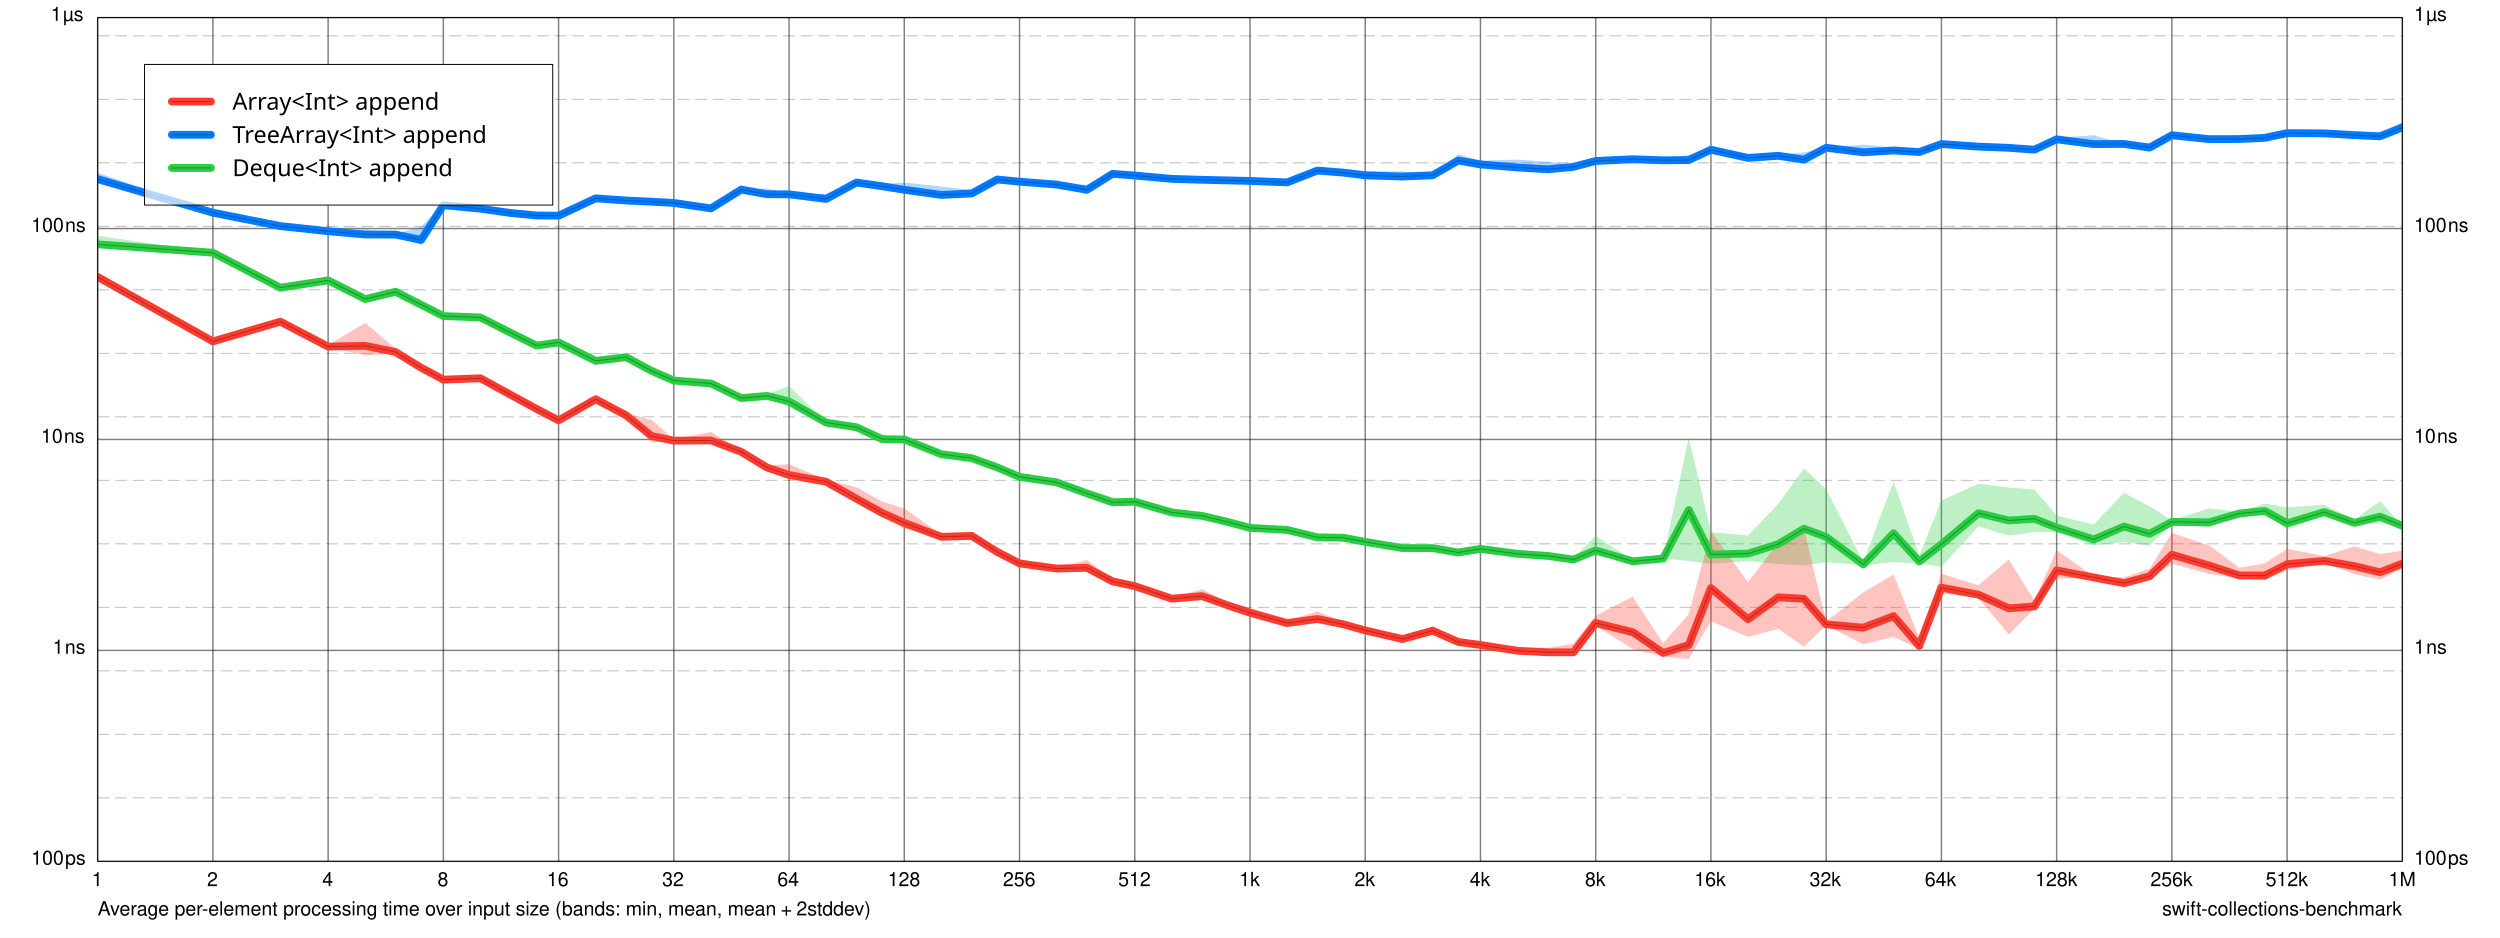
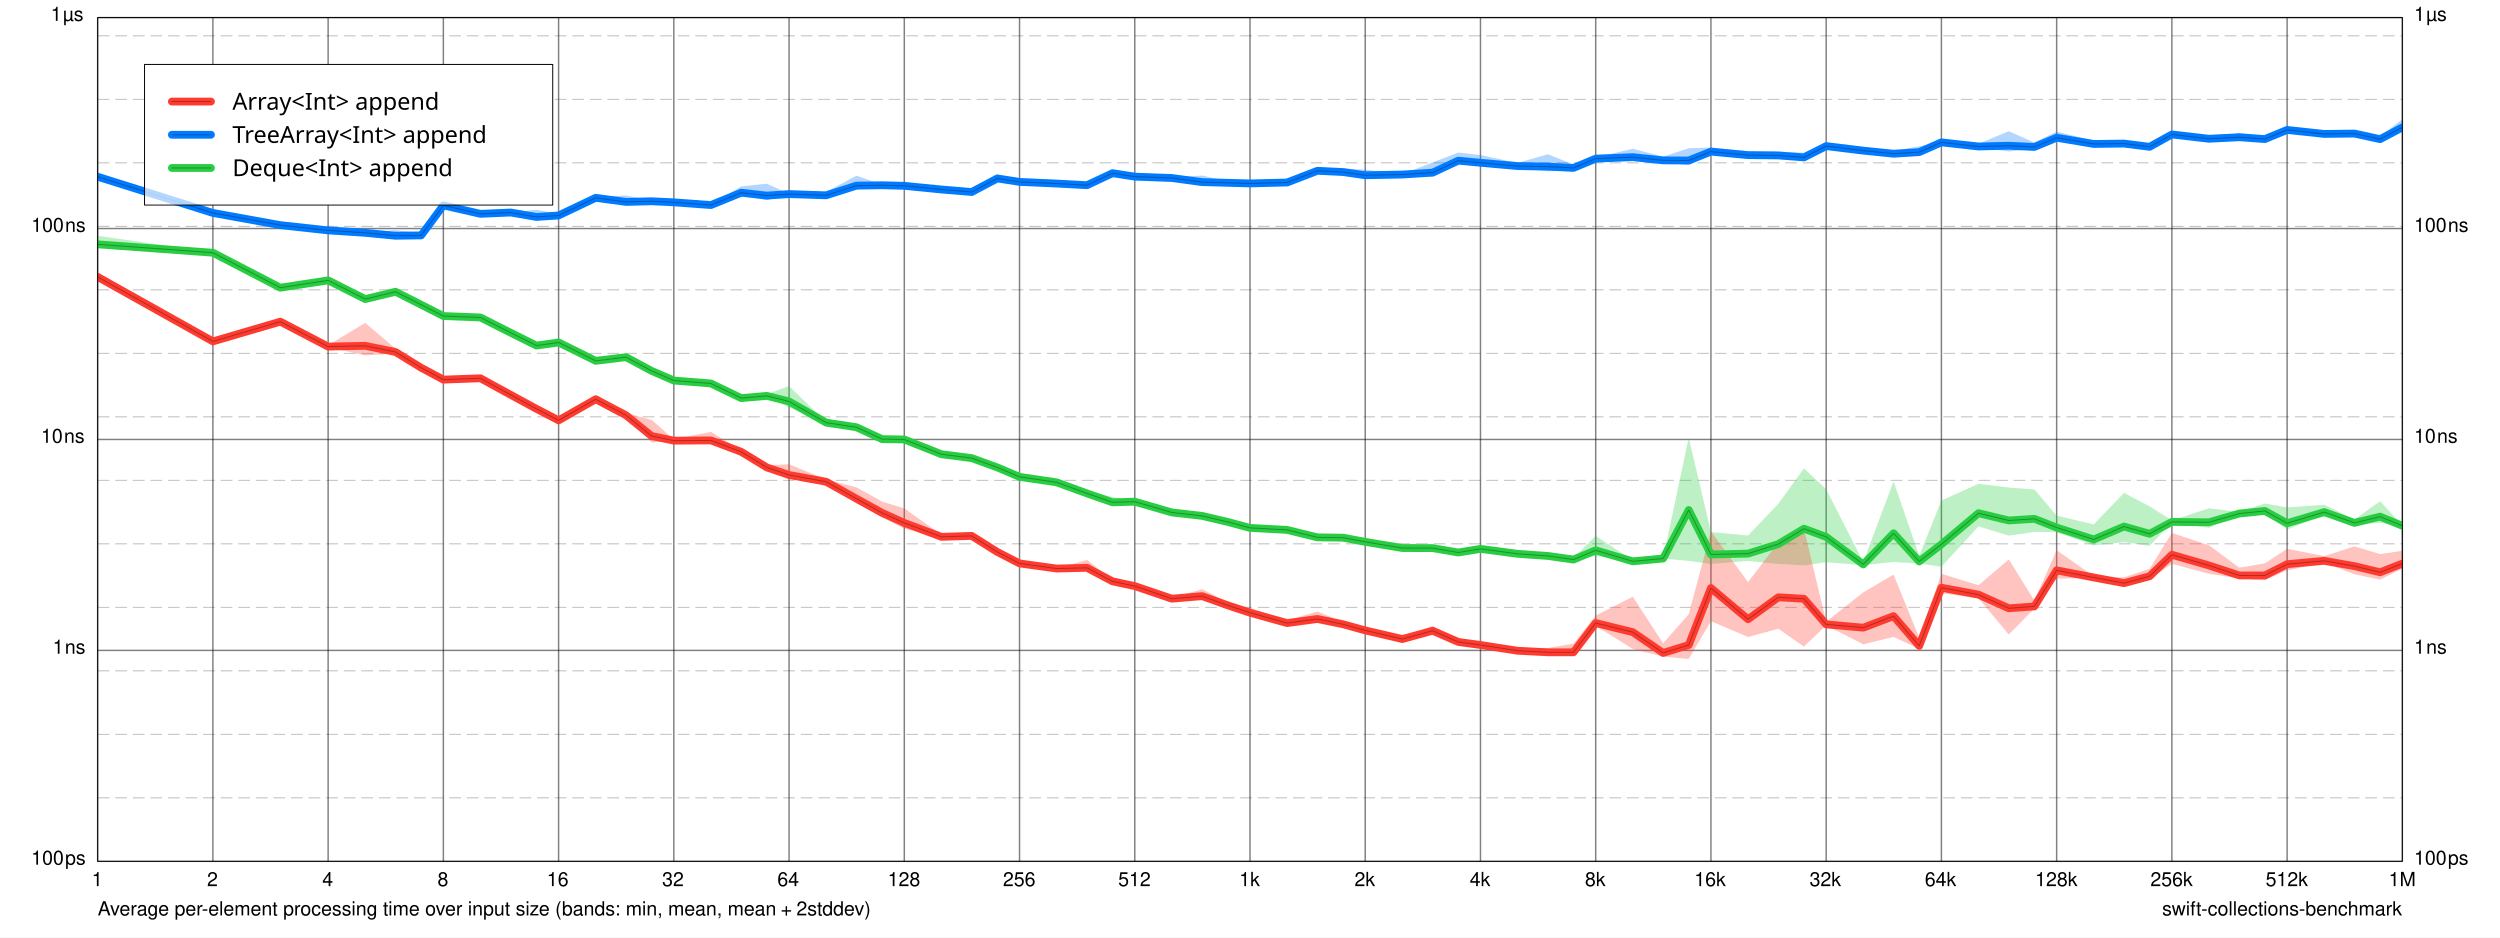
<svg xmlns="http://www.w3.org/2000/svg" xmlns:xlink="http://www.w3.org/1999/xlink" width="1280.0px" height="480.0px" viewBox="0.0 0.0 1280.0 480.0" version="1.1">
  <path d="M 0 0 L 0 480 L 1280 480 L 1280 0 z" fill="#FFFFFF" fill-opacity="1.0" stroke="none" />
  <text x="50" y="468.7" font-family="Helvetica" font-size="10" font-weight="normal" font-style="normal" fill="#000000" fill-opacity="1">Average per-element processing time over input size (bands: min, mean, mean + 2stddev)</text>
  <a xlink:href="https://github.com/apple/swift-collections-benchmark">
    <text x="1107" y="468.7" font-family="Helvetica" font-size="10" font-weight="normal" font-style="normal" fill="#000000" fill-opacity="1">swift-collections-benchmark</text>
  </a>
  <path d="M 50 9 L 50 441" fill="none" stroke-width="0.75" stroke="#000000" stroke-opacity="0.498" stroke-linecap="butt" stroke-linejoin="round" />
  <text x="47" y="453.7" font-family="Helvetica" font-size="10" font-weight="normal" font-style="normal" fill="#000000" fill-opacity="1">1</text>
  <path d="M 109 9 L 109 441" fill="none" stroke-width="0.75" stroke="#000000" stroke-opacity="0.498" stroke-linecap="butt" stroke-linejoin="round" />
  <text x="106" y="453.7" font-family="Helvetica" font-size="10" font-weight="normal" font-style="normal" fill="#000000" fill-opacity="1">2</text>
  <path d="M 168 9 L 168 441" fill="none" stroke-width="0.75" stroke="#000000" stroke-opacity="0.498" stroke-linecap="butt" stroke-linejoin="round" />
  <text x="165" y="453.7" font-family="Helvetica" font-size="10" font-weight="normal" font-style="normal" fill="#000000" fill-opacity="1">4</text>
  <path d="M 227 9 L 227 441" fill="none" stroke-width="0.75" stroke="#000000" stroke-opacity="0.498" stroke-linecap="butt" stroke-linejoin="round" />
  <text x="224" y="453.7" font-family="Helvetica" font-size="10" font-weight="normal" font-style="normal" fill="#000000" fill-opacity="1">8</text>
  <path d="M 286 9 L 286 441" fill="none" stroke-width="0.75" stroke="#000000" stroke-opacity="0.498" stroke-linecap="butt" stroke-linejoin="round" />
  <text x="280" y="453.7" font-family="Helvetica" font-size="10" font-weight="normal" font-style="normal" fill="#000000" fill-opacity="1">16</text>
  <path d="M 345 9 L 345 441" fill="none" stroke-width="0.75" stroke="#000000" stroke-opacity="0.498" stroke-linecap="butt" stroke-linejoin="round" />
  <text x="339" y="453.7" font-family="Helvetica" font-size="10" font-weight="normal" font-style="normal" fill="#000000" fill-opacity="1">32</text>
  <path d="M 404 9 L 404 441" fill="none" stroke-width="0.75" stroke="#000000" stroke-opacity="0.498" stroke-linecap="butt" stroke-linejoin="round" />
  <text x="398" y="453.7" font-family="Helvetica" font-size="10" font-weight="normal" font-style="normal" fill="#000000" fill-opacity="1">64</text>
  <path d="M 463 9 L 463 441" fill="none" stroke-width="0.75" stroke="#000000" stroke-opacity="0.498" stroke-linecap="butt" stroke-linejoin="round" />
  <text x="454.5" y="453.7" font-family="Helvetica" font-size="10" font-weight="normal" font-style="normal" fill="#000000" fill-opacity="1">128</text>
  <path d="M 522 9 L 522 441" fill="none" stroke-width="0.75" stroke="#000000" stroke-opacity="0.498" stroke-linecap="butt" stroke-linejoin="round" />
  <text x="513.5" y="453.7" font-family="Helvetica" font-size="10" font-weight="normal" font-style="normal" fill="#000000" fill-opacity="1">256</text>
  <path d="M 581 9 L 581 441" fill="none" stroke-width="0.75" stroke="#000000" stroke-opacity="0.498" stroke-linecap="butt" stroke-linejoin="round" />
  <text x="572.5" y="453.7" font-family="Helvetica" font-size="10" font-weight="normal" font-style="normal" fill="#000000" fill-opacity="1">512</text>
  <path d="M 640 9 L 640 441" fill="none" stroke-width="0.75" stroke="#000000" stroke-opacity="0.498" stroke-linecap="butt" stroke-linejoin="round" />
  <text x="634.5" y="453.7" font-family="Helvetica" font-size="10" font-weight="normal" font-style="normal" fill="#000000" fill-opacity="1">1k</text>
  <path d="M 699 9 L 699 441" fill="none" stroke-width="0.75" stroke="#000000" stroke-opacity="0.498" stroke-linecap="butt" stroke-linejoin="round" />
  <text x="693.5" y="453.7" font-family="Helvetica" font-size="10" font-weight="normal" font-style="normal" fill="#000000" fill-opacity="1">2k</text>
  <path d="M 758 9 L 758 441" fill="none" stroke-width="0.75" stroke="#000000" stroke-opacity="0.498" stroke-linecap="butt" stroke-linejoin="round" />
  <text x="752.5" y="453.7" font-family="Helvetica" font-size="10" font-weight="normal" font-style="normal" fill="#000000" fill-opacity="1">4k</text>
  <path d="M 817 9 L 817 441" fill="none" stroke-width="0.75" stroke="#000000" stroke-opacity="0.498" stroke-linecap="butt" stroke-linejoin="round" />
  <text x="811.5" y="453.7" font-family="Helvetica" font-size="10" font-weight="normal" font-style="normal" fill="#000000" fill-opacity="1">8k</text>
  <path d="M 876 9 L 876 441" fill="none" stroke-width="0.75" stroke="#000000" stroke-opacity="0.498" stroke-linecap="butt" stroke-linejoin="round" />
  <text x="867.5" y="453.7" font-family="Helvetica" font-size="10" font-weight="normal" font-style="normal" fill="#000000" fill-opacity="1">16k</text>
  <path d="M 935 9 L 935 441" fill="none" stroke-width="0.75" stroke="#000000" stroke-opacity="0.498" stroke-linecap="butt" stroke-linejoin="round" />
  <text x="926.5" y="453.7" font-family="Helvetica" font-size="10" font-weight="normal" font-style="normal" fill="#000000" fill-opacity="1">32k</text>
  <path d="M 994 9 L 994 441" fill="none" stroke-width="0.75" stroke="#000000" stroke-opacity="0.498" stroke-linecap="butt" stroke-linejoin="round" />
  <text x="985.5" y="453.7" font-family="Helvetica" font-size="10" font-weight="normal" font-style="normal" fill="#000000" fill-opacity="1">64k</text>
  <path d="M 1053 9 L 1053 441" fill="none" stroke-width="0.75" stroke="#000000" stroke-opacity="0.498" stroke-linecap="butt" stroke-linejoin="round" />
  <text x="1042" y="453.7" font-family="Helvetica" font-size="10" font-weight="normal" font-style="normal" fill="#000000" fill-opacity="1">128k</text>
  <path d="M 1112 9 L 1112 441" fill="none" stroke-width="0.75" stroke="#000000" stroke-opacity="0.498" stroke-linecap="butt" stroke-linejoin="round" />
  <text x="1101" y="453.7" font-family="Helvetica" font-size="10" font-weight="normal" font-style="normal" fill="#000000" fill-opacity="1">256k</text>
  <path d="M 1171 9 L 1171 441" fill="none" stroke-width="0.75" stroke="#000000" stroke-opacity="0.498" stroke-linecap="butt" stroke-linejoin="round" />
  <text x="1160" y="453.7" font-family="Helvetica" font-size="10" font-weight="normal" font-style="normal" fill="#000000" fill-opacity="1">512k</text>
  <path d="M 1230 9 L 1230 441" fill="none" stroke-width="0.75" stroke="#000000" stroke-opacity="0.498" stroke-linecap="butt" stroke-linejoin="round" />
  <text x="1223" y="453.7" font-family="Helvetica" font-size="10" font-weight="normal" font-style="normal" fill="#000000" fill-opacity="1">1M</text>
  <path d="M 50 441 L 1230 441" fill="none" stroke-width="0.75" stroke="#000000" stroke-opacity="0.498" stroke-linecap="butt" stroke-linejoin="round" />
  <text x="16" y="442.7" font-family="Helvetica" font-size="10" font-weight="normal" font-style="normal" fill="#000000" fill-opacity="1">100 ps</text>
  <text x="1236" y="442.7" font-family="Helvetica" font-size="10" font-weight="normal" font-style="normal" fill="#000000" fill-opacity="1">100 ps</text>
  <path d="M 50 333 L 1230 333" fill="none" stroke-width="0.75" stroke="#000000" stroke-opacity="0.498" stroke-linecap="butt" stroke-linejoin="round" />
  <text x="27" y="334.7" font-family="Helvetica" font-size="10" font-weight="normal" font-style="normal" fill="#000000" fill-opacity="1">1 ns</text>
  <text x="1236" y="334.7" font-family="Helvetica" font-size="10" font-weight="normal" font-style="normal" fill="#000000" fill-opacity="1">1 ns</text>
  <path d="M 50 225 L 1230 225" fill="none" stroke-width="0.75" stroke="#000000" stroke-opacity="0.498" stroke-linecap="butt" stroke-linejoin="round" />
  <text x="21" y="226.7" font-family="Helvetica" font-size="10" font-weight="normal" font-style="normal" fill="#000000" fill-opacity="1">10 ns</text>
  <text x="1236" y="226.7" font-family="Helvetica" font-size="10" font-weight="normal" font-style="normal" fill="#000000" fill-opacity="1">10 ns</text>
  <path d="M 50 117 L 1230 117" fill="none" stroke-width="0.75" stroke="#000000" stroke-opacity="0.498" stroke-linecap="butt" stroke-linejoin="round" />
  <text x="16" y="118.7" font-family="Helvetica" font-size="10" font-weight="normal" font-style="normal" fill="#000000" fill-opacity="1">100 ns</text>
  <text x="1236" y="118.7" font-family="Helvetica" font-size="10" font-weight="normal" font-style="normal" fill="#000000" fill-opacity="1">100 ns</text>
  <path d="M 50 9 L 1230 9" fill="none" stroke-width="0.75" stroke="#000000" stroke-opacity="0.498" stroke-linecap="butt" stroke-linejoin="round" />
  <text x="26" y="10.7" font-family="Helvetica" font-size="10" font-weight="normal" font-style="normal" fill="#000000" fill-opacity="1">1 µs</text>
  <text x="1236" y="10.7" font-family="Helvetica" font-size="10" font-weight="normal" font-style="normal" fill="#000000" fill-opacity="1">1 µs</text>
  <path d="M 50 408.49 L 1230 408.49" fill="none" stroke-width="0.5" stroke="#000000" stroke-opacity="0.259" stroke-linecap="butt" stroke-linejoin="round" stroke-dasharray="6 3" stroke-dashoffset="0" />
  <path d="M 50 375.98 L 1230 375.98" fill="none" stroke-width="0.5" stroke="#000000" stroke-opacity="0.259" stroke-linecap="butt" stroke-linejoin="round" stroke-dasharray="6 3" stroke-dashoffset="0" />
  <path d="M 50 343.47 L 1230 343.47" fill="none" stroke-width="0.5" stroke="#000000" stroke-opacity="0.259" stroke-linecap="butt" stroke-linejoin="round" stroke-dasharray="6 3" stroke-dashoffset="0" />
  <path d="M 50 310.96 L 1230 310.96" fill="none" stroke-width="0.5" stroke="#000000" stroke-opacity="0.259" stroke-linecap="butt" stroke-linejoin="round" stroke-dasharray="6 3" stroke-dashoffset="0" />
  <path d="M 50 278.44 L 1230 278.44" fill="none" stroke-width="0.5" stroke="#000000" stroke-opacity="0.259" stroke-linecap="butt" stroke-linejoin="round" stroke-dasharray="6 3" stroke-dashoffset="0" />
  <path d="M 50 245.93 L 1230 245.93" fill="none" stroke-width="0.5" stroke="#000000" stroke-opacity="0.259" stroke-linecap="butt" stroke-linejoin="round" stroke-dasharray="6 3" stroke-dashoffset="0" />
  <path d="M 50 213.42 L 1230 213.42" fill="none" stroke-width="0.5" stroke="#000000" stroke-opacity="0.259" stroke-linecap="butt" stroke-linejoin="round" stroke-dasharray="6 3" stroke-dashoffset="0" />
  <path d="M 50 180.91 L 1230 180.91" fill="none" stroke-width="0.5" stroke="#000000" stroke-opacity="0.259" stroke-linecap="butt" stroke-linejoin="round" stroke-dasharray="6 3" stroke-dashoffset="0" />
  <path d="M 50 148.4 L 1230 148.4" fill="none" stroke-width="0.5" stroke="#000000" stroke-opacity="0.259" stroke-linecap="butt" stroke-linejoin="round" stroke-dasharray="6 3" stroke-dashoffset="0" />
  <path d="M 50 115.89 L 1230 115.89" fill="none" stroke-width="0.5" stroke="#000000" stroke-opacity="0.259" stroke-linecap="butt" stroke-linejoin="round" stroke-dasharray="6 3" stroke-dashoffset="0" />
  <path d="M 50 83.376 L 1230 83.376" fill="none" stroke-width="0.5" stroke="#000000" stroke-opacity="0.259" stroke-linecap="butt" stroke-linejoin="round" stroke-dasharray="6 3" stroke-dashoffset="0" />
  <path d="M 50 50.865 L 1230 50.865" fill="none" stroke-width="0.5" stroke="#000000" stroke-opacity="0.259" stroke-linecap="butt" stroke-linejoin="round" stroke-dasharray="6 3" stroke-dashoffset="0" />
  <path d="M 50 18.354 L 1230 18.354" fill="none" stroke-width="0.5" stroke="#000000" stroke-opacity="0.259" stroke-linecap="butt" stroke-linejoin="round" stroke-dasharray="6 3" stroke-dashoffset="0" />
  <path d="M 74 33 L 74 105 L 283 105 L 283 33 z" fill="#FFFFFF" fill-opacity="1.0" stroke="none" />
  <clipPath id="clip-0">
    <path d="M 50 9 L 50 441 L 1230 441 L 1230 9 z" />
  </clipPath>
  <g clip-path="url(#clip-0)">
    <path d="M 50 120.7L 109 129.22L 143.51 147.11L 168 143.55L 186.99 153.01L 202.51 149.2L 215.63 156.03L 227 161.72L 245.99 162.54L 261.51 170.18L 274.63 176.57L 286 175.1L 304.99 184.31L 320.51 182.81L 333.63 188.18L 345 194.75L 363.99 196.16L 379.51 202.39L 392.63 201.81L 404 197.66L 422.99 216.09L 438.51 218.42L 451.63 224.71L 463 223.61L 481.99 231.28L 497.51 233.97L 510.63 239.3L 522 244.09L 540.99 246.71L 556.51 251.14L 569.63 254.51L 581 256.3L 599.99 261.56L 615.51 264.08L 628.63 266.67L 640 269.8L 658.99 270.38L 674.51 274.95L 687.63 275.06L 699 277.2L 717.99 279.91L 733.51 279.58L 746.63 282.13L 758 280.95L 776.99 282.3L 792.51 283.23L 805.63 285.57L 817 274.3L 835.99 286.96L 851.51 285.91L 864.63 224.01L 876 272.44L 894.99 274.17L 910.51 257.93L 923.63 239.79L 935 250.5L 953.99 287.73L 969.51 246.5L 982.63 284.56L 994 256.24L 1013 247.7L 1028.5 249.62L 1041.6 250.61L 1053 263.99L 1072 268.49L 1087.5 252.35L 1100.6 259.25L 1112 266.45L 1131 260.24L 1146.5 262.07L 1159.6 257.8L 1171 259.81L 1190 258.4L 1205.5 265.96L 1218.6 256.62L 1230 269.04L 1230 269.26L 1218.6 267.67L 1205.5 268.37L 1190 263.62L 1171 271.13L 1159.6 263.02L 1146.5 263.24L 1131 270.25L 1112 267.5L 1100.6 279.48L 1087.5 277.58L 1072 279.27L 1053 272.47L 1041.6 272.35L 1028.5 274.26L 1013 269.48L 994 290.17L 982.63 288.53L 969.51 287.71L 953.99 289.43L 935 287.83L 923.63 289.46L 910.51 288.75L 894.99 287.22L 876 288.71L 864.63 287.19L 851.51 285.98L 835.99 287.55L 817 284.69L 805.63 286.81L 792.51 285.15L 776.99 284.01L 758 281.06L 746.63 283.15L 733.51 281.02L 717.99 280.83L 699 277.52L 687.63 275.37L 674.51 275.18L 658.99 271.64L 640 270.46L 628.63 267.43L 615.51 264.17L 599.99 262.66L 581 257.06L 569.63 258.19L 556.51 253.16L 540.99 247.04L 522 244.18L 510.63 239.33L 497.51 234.78L 481.99 233.03L 463 225.52L 451.63 224.88L 438.51 218.86L 422.99 216.5L 404 208.68L 392.63 203.01L 379.51 204.35L 363.99 196.41L 345 194.87L 333.63 190.52L 320.51 182.88L 304.99 184.9L 286 175.43L 274.63 177.05L 261.51 170.47L 245.99 162.54L 227 161.85L 215.63 156.03L 202.51 149.45L 186.99 153.17L 168 143.56L 143.51 147.35L 109 129.46L 50 126.74" fill="#28CD41" fill-opacity="0.302" stroke="none" />
-     <path d="M 50 88.443L 109 108.78L 143.51 115.48L 168 118.1L 186.99 117.45L 202.51 119.61L 215.63 116.05L 227 104.61L 245.99 106.73L 261.51 108.42L 274.63 110.06L 286 110.39L 304.99 101.37L 320.51 101.9L 333.63 102.95L 345 103.46L 363.99 106.06L 379.51 97.07L 392.63 96.533L 404 99.354L 422.99 99.293L 438.51 93.181L 451.63 94.289L 463 93.408L 481.99 95.505L 497.51 97.223L 510.63 91.789L 522 92.074L 540.99 94.482L 556.51 94.618L 569.63 88.829L 581 88.737L 599.99 90.237L 615.51 91.747L 628.63 91.445L 640 92.388L 658.99 91.925L 674.51 87.02L 687.63 86.38L 699 87.649L 717.99 87.731L 733.51 89.629L 746.63 79.004L 758 82.197L 776.99 81.721L 792.51 82.818L 805.63 84.371L 817 82.145L 835.99 79.86L 851.51 81.509L 864.63 79.348L 876 75.825L 894.99 80.426L 910.51 79.08L 923.63 78.079L 935 75.606L 953.99 74.077L 969.51 75.519L 982.63 76.729L 994 72.642L 1013 73.626L 1028.5 75.341L 1041.6 75.843L 1053 70.526L 1072 69.246L 1087.5 73.599L 1100.6 73.432L 1112 68.64L 1131 70.785L 1146.5 70.685L 1159.6 68.823L 1171 67.261L 1190 66.994L 1205.5 69.058L 1218.6 68.499L 1230 62.465L 1230 66.292L 1218.6 70.233L 1205.5 69.238L 1190 68.736L 1171 68.495L 1159.6 71.21L 1146.5 71.372L 1131 71.402L 1112 69.456L 1100.6 76.342L 1087.5 73.739L 1072 75.5L 1053 71.617L 1041.6 76.906L 1028.5 75.806L 1013 75.602L 994 74.149L 982.63 78.257L 969.51 77.581L 953.99 79.461L 935 75.657L 923.63 83.09L 910.51 80.004L 894.99 80.987L 876 76.984L 864.63 82.898L 851.51 82.282L 835.99 82.126L 817 82.52L 805.63 85.795L 792.51 88.115L 776.99 87.266L 758 84.911L 746.63 83.366L 733.51 89.793L 717.99 91.358L 699 90.563L 687.63 89.095L 674.51 87.428L 658.99 93.919L 640 92.718L 628.63 92.699L 615.51 92.163L 599.99 92.061L 581 90.278L 569.63 89.054L 556.51 98.131L 540.99 94.505L 522 93.356L 510.63 91.946L 497.51 99.724L 481.99 101.42L 463 98.577L 451.63 95.734L 438.51 93.567L 422.99 102.78L 404 99.551L 392.63 100.51L 379.51 97.071L 363.99 106.92L 345 104.07L 333.63 103.39L 320.51 102.94L 304.99 101.61L 286 110.43L 274.63 110.41L 261.51 109.28L 245.99 106.91L 227 105.22L 215.63 125.5L 202.51 120.27L 186.99 121.01L 168 118.49L 143.51 115.84L 109 108.94L 50 92.924" fill="#007AFF" fill-opacity="0.302" stroke="none" />
+     <path d="M 50 90.316L 109 107.42L 143.51 115.1L 168 117.89L 186.99 119.2L 202.51 117.79L 215.63 119.3L 227 104.17L 245.99 108.72L 261.51 108.79L 274.63 107.37L 286 109.48L 304.99 100.72L 320.51 100.09L 333.63 102.56L 345 103.35L 363.99 104.69L 379.51 95.425L 392.63 94.053L 404 99.266L 422.99 98.226L 438.51 89.953L 451.63 94.489L 463 94.082L 481.99 96.794L 497.51 97.657L 510.63 89.312L 522 93.121L 540.99 93.045L 556.51 94.778L 569.63 87.206L 581 88.597L 599.99 90.662L 615.51 89.9L 628.63 92.727L 640 92.391L 658.99 91.585L 674.51 85.754L 687.63 86.307L 699 86.842L 717.99 89.241L 733.51 83.161L 746.63 78.114L 758 79.381L 776.99 83.409L 792.51 78.978L 805.63 84.202L 817 80.594L 835.99 76.161L 851.51 80.191L 864.63 75.916L 876 75.508L 894.99 77.43L 910.51 77.616L 923.63 78.176L 935 73.056L 953.99 76.153L 969.51 77.14L 982.63 74.94L 994 72.311L 1013 73.601L 1028.5 67.179L 1041.6 72.96L 1053 67.382L 1072 71.999L 1087.5 72.069L 1100.6 74.567L 1112 66.912L 1131 70.958L 1146.5 68.126L 1159.6 70.006L 1171 65.766L 1190 67.067L 1205.5 67.619L 1218.6 69.812L 1230 61.019L 1230 66.795L 1218.6 71.772L 1205.5 68.658L 1190 69.116L 1171 66.794L 1159.6 71.643L 1146.5 71.038L 1131 71.072L 1112 69.542L 1100.6 75.384L 1087.5 74.034L 1072 74.32L 1053 71.674L 1041.6 76.07L 1028.5 77.561L 1013 75.51L 994 73.093L 982.63 78.989L 969.51 79.267L 953.99 77.474L 935 75.433L 923.63 81.471L 910.51 80.294L 894.99 80.157L 876 78.395L 864.63 84.616L 851.51 82.807L 835.99 82.089L 817 81.448L 805.63 86.61L 792.51 87.774L 776.99 85.605L 758 84.816L 746.63 83.828L 733.51 90.395L 717.99 89.405L 699 90.796L 687.63 88.724L 674.51 88.069L 658.99 94.115L 640 94.462L 628.63 93.912L 615.51 94.482L 599.99 91.313L 581 91.111L 569.63 89.194L 556.51 94.838L 540.99 94.307L 522 93.135L 510.63 92.107L 497.51 98.541L 481.99 97.093L 463 95.521L 451.63 94.974L 438.51 96.986L 422.99 100.64L 404 99.41L 392.63 102.52L 379.51 99.863L 363.99 105.1L 345 103.68L 333.63 103.22L 320.51 104.62L 304.99 101.48L 286 110.62L 274.63 112.47L 261.51 108.82L 245.99 109.76L 227 105.51L 215.63 120.96L 202.51 121.77L 186.99 119.2L 168 117.99L 143.51 115.34L 109 109.6L 50 90.53" fill="#007AFF" fill-opacity="0.302" stroke="none" />
    <path d="M 50 139.49L 109 174.79L 143.51 164.43L 168 176.71L 186.99 165.33L 202.51 178.5L 215.63 187.75L 227 193.29L 245.99 193.11L 261.51 201.76L 274.63 208.61L 286 214.94L 304.99 202.75L 320.51 211.4L 333.63 215.01L 345 224.92L 363.99 221.1L 379.51 230.6L 392.63 238.24L 404 237.68L 422.99 245.57L 438.51 249.51L 451.63 256.8L 463 260.31L 481.99 273.72L 497.51 273.43L 510.63 281.04L 522 286.9L 540.99 290.99L 556.51 286.71L 569.63 296.86L 581 298.62L 599.99 306.09L 615.51 301.68L 628.63 308.34L 640 311.22L 658.99 317.68L 674.51 313.06L 687.63 318.58L 699 322.45L 717.99 326.84L 733.51 320.63L 746.63 327.95L 758 329.85L 776.99 332.75L 792.51 331.76L 805.63 329.52L 817 315.2L 835.99 305.49L 851.51 329.39L 864.63 314.48L 876 272.03L 894.99 298.09L 910.51 277.65L 923.63 270.7L 935 318.33L 953.99 303.3L 969.51 294.2L 982.63 326.54L 994 293.74L 1013 299.66L 1028.5 286.43L 1041.6 307.48L 1053 281.7L 1072 295.05L 1087.5 295.6L 1100.6 291.26L 1112 272.87L 1131 279.18L 1146.5 290.65L 1159.6 288.44L 1171 280.99L 1190 284.73L 1205.5 279.75L 1218.6 283.7L 1230 281.98L 1230 291.13L 1218.6 296.8L 1205.5 294.03L 1190 288.02L 1171 292L 1159.6 297.06L 1146.5 296.11L 1131 293.79L 1112 288.7L 1100.6 296.45L 1087.5 299.66L 1072 295.88L 1053 296.27L 1041.6 311.59L 1028.5 324.88L 1013 306.28L 994 303.72L 982.63 332.25L 969.51 326.09L 953.99 329.89L 935 320.16L 923.63 331.04L 910.51 321.92L 894.99 326.13L 876 318.05L 864.63 337.38L 851.51 336.19L 835.99 332.26L 817 320.42L 805.63 335.65L 792.51 334.78L 776.99 333.33L 758 330.36L 746.63 328.94L 733.51 323.77L 717.99 327.31L 699 322.89L 687.63 319.98L 674.51 318.37L 658.99 319.51L 640 314.63L 628.63 310.52L 615.51 306.54L 599.99 306.68L 581 300.6L 569.63 297.95L 556.51 292.21L 540.99 291.13L 522 289.03L 510.63 283.18L 497.51 274.7L 481.99 275.26L 463 270.68L 451.63 264.82L 438.51 257.59L 422.99 247.04L 404 245.32L 392.63 239.72L 379.51 231.6L 363.99 227.15L 345 225.86L 333.63 226.53L 320.51 213.06L 304.99 205.02L 286 215.32L 274.63 209.56L 261.51 202.33L 245.99 193.88L 227 194.74L 215.63 188.48L 202.51 180.86L 186.99 182.02L 168 177.73L 143.51 164.78L 109 174.79L 50 142.62" fill="#FF3B30" fill-opacity="0.302" stroke="none" />
    <path d="M 50 125.09L 109 129.4L 143.51 147.29L 168 143.55L 186.99 153.13L 202.51 149.38L 215.63 156.03L 227 161.81L 245.99 162.54L 261.51 170.4L 274.63 176.92L 286 175.34L 304.99 184.75L 320.51 182.86L 333.63 189.9L 345 194.84L 363.99 196.34L 379.51 203.83L 392.63 202.69L 404 205.55L 422.99 216.39L 438.51 218.75L 451.63 224.83L 463 225.02L 481.99 232.57L 497.51 234.56L 510.63 239.32L 522 244.16L 540.99 246.96L 556.51 252.62L 569.63 257.2L 581 256.86L 599.99 262.37L 615.51 264.14L 628.63 267.23L 640 270.28L 658.99 271.31L 674.51 275.12L 687.63 275.29L 699 277.43L 717.99 280.59L 733.51 280.64L 746.63 282.88L 758 281.03L 776.99 283.55L 792.51 284.64L 805.63 286.49L 817 281.75L 835.99 287.4L 851.51 285.96L 864.63 261.12L 876 283.88L 894.99 283.45L 910.51 278.56L 923.63 270.69L 935 274.89L 953.99 288.98L 969.51 273.03L 982.63 287.46L 994 278.69L 1013 262.75L 1028.5 266.48L 1041.6 265.63L 1053 270.1L 1072 276.21L 1087.5 269.58L 1100.6 273.3L 1112 267.22L 1131 267.42L 1146.5 262.93L 1159.6 261.6L 1171 267.9L 1190 262.2L 1205.5 267.72L 1218.6 264.52L 1230 269.2" fill="none" stroke-width="4" stroke="#28CD41" stroke-opacity="1" stroke-linecap="round" stroke-linejoin="round" />
-     <path d="M 50 91.712L 109 108.9L 143.51 115.75L 168 118.39L 186.99 120.06L 202.51 120.1L 215.63 122.84L 227 105.06L 245.99 106.86L 261.51 109.06L 274.63 110.32L 286 110.42L 304.99 101.55L 320.51 102.66L 333.63 103.27L 345 103.91L 363.99 106.69L 379.51 97.071L 392.63 99.439L 404 99.5L 422.99 101.84L 438.51 93.466L 451.63 95.352L 463 97.171L 481.99 99.799L 497.51 99.058L 510.63 91.905L 522 93.018L 540.99 94.499L 556.51 97.188L 569.63 88.995L 581 89.87L 599.99 91.578L 615.51 92.054L 628.63 92.368L 640 92.631L 658.99 93.39L 674.51 87.321L 687.63 88.371L 699 89.784L 717.99 90.383L 733.51 89.75L 746.63 82.187L 758 84.187L 776.99 85.753L 792.51 86.673L 805.63 85.419L 817 82.422L 835.99 81.524L 851.51 82.079L 864.63 81.944L 876 76.679L 894.99 80.84L 910.51 79.761L 923.63 81.728L 935 75.643L 953.99 77.994L 969.51 77.034L 982.63 77.853L 994 73.751L 1013 75.078L 1028.5 75.684L 1041.6 76.626L 1053 71.33L 1072 73.784L 1087.5 73.702L 1100.6 75.564L 1112 69.242L 1131 71.24L 1146.5 71.192L 1159.6 70.575L 1171 68.17L 1190 68.274L 1205.5 69.191L 1218.6 69.774L 1230 65.262" fill="none" stroke-width="4" stroke="#007AFF" stroke-opacity="1" stroke-linecap="round" stroke-linejoin="round" />
+     <path d="M 50 90.474L 109 109.02L 143.51 115.27L 168 117.96L 186.99 119.2L 202.51 120.7L 215.63 120.52L 227 105.16L 245.99 109.48L 261.51 108.81L 274.63 111.08L 286 110.32L 304.99 101.28L 320.51 103.39L 333.63 103.05L 345 103.59L 363.99 104.99L 379.51 98.663L 392.63 100.16L 404 99.373L 422.99 100L 438.51 95.045L 451.63 94.847L 463 95.141L 481.99 97.015L 497.51 98.308L 510.63 91.36L 522 93.131L 540.99 93.974L 556.51 94.822L 569.63 88.667L 581 90.441L 599.99 91.142L 615.51 93.241L 628.63 93.6L 640 93.912L 658.99 93.441L 674.51 87.453L 687.63 88.08L 699 89.731L 717.99 89.362L 733.51 88.395L 746.63 82.267L 758 83.335L 776.99 85.021L 792.51 85.313L 805.63 85.969L 817 81.224L 835.99 80.467L 851.51 82.11L 864.63 82.183L 876 77.624L 894.99 79.429L 910.51 79.579L 923.63 80.588L 935 74.8L 953.99 77.125L 969.51 78.702L 982.63 77.897L 994 72.887L 1013 75.004L 1028.5 74.619L 1041.6 75.238L 1053 70.514L 1072 73.703L 1087.5 73.513L 1100.6 75.17L 1112 68.841L 1131 71.042L 1146.5 70.259L 1159.6 71.21L 1171 66.523L 1190 68.572L 1205.5 68.384L 1218.6 71.252L 1230 65.216" fill="none" stroke-width="4" stroke="#007AFF" stroke-opacity="1" stroke-linecap="round" stroke-linejoin="round" />
    <path d="M 50 141.78L 109 174.79L 143.51 164.69L 168 177.46L 186.99 177.06L 202.51 180.23L 215.63 188.29L 227 194.36L 245.99 193.68L 261.51 202.18L 274.63 209.31L 286 215.22L 304.99 204.41L 320.51 212.62L 333.63 223.24L 345 225.62L 363.99 225.49L 379.51 231.34L 392.63 239.33L 404 243.2L 422.99 246.66L 438.51 255.34L 451.63 262.59L 463 267.74L 481.99 274.86L 497.51 274.37L 510.63 282.61L 522 288.46L 540.99 291.1L 556.51 290.71L 569.63 297.66L 581 300.07L 599.99 306.53L 615.51 305.22L 628.63 309.94L 640 313.71L 658.99 319.02L 674.51 316.92L 687.63 319.61L 699 322.77L 717.99 327.19L 733.51 322.93L 746.63 328.68L 758 330.23L 776.99 333.18L 792.51 333.97L 805.63 333.97L 817 319L 835.99 323.66L 851.51 334.31L 864.63 330.24L 876 301.09L 894.99 317.05L 910.51 305.8L 923.63 306.58L 935 319.68L 953.99 321.37L 969.51 315.46L 982.63 330.69L 994 300.9L 1013 304.46L 1028.5 311.44L 1041.6 310.48L 1053 292.01L 1072 295.66L 1087.5 298.57L 1100.6 295.04L 1112 284.03L 1131 289.52L 1146.5 294.62L 1159.6 294.65L 1171 288.87L 1190 287.14L 1205.5 289.86L 1218.6 293.01L 1230 288.56" fill="none" stroke-width="4" stroke="#FF3B30" stroke-opacity="1" stroke-linecap="round" stroke-linejoin="round" />
    <path d="M 50 125.09L 109 129.4L 143.51 147.29L 168 143.55L 186.99 153.13L 202.51 149.38L 215.63 156.03L 227 161.81L 245.99 162.54L 261.51 170.4L 274.63 176.92L 286 175.34L 304.99 184.75L 320.51 182.86L 333.63 189.9L 345 194.84L 363.99 196.34L 379.51 203.83L 392.63 202.69L 404 205.55L 422.99 216.39L 438.51 218.75L 451.63 224.83L 463 225.02L 481.99 232.57L 497.51 234.56L 510.63 239.32L 522 244.16L 540.99 246.96L 556.51 252.62L 569.63 257.2L 581 256.86L 599.99 262.37L 615.51 264.14L 628.63 267.23L 640 270.28L 658.99 271.31L 674.51 275.12L 687.63 275.29L 699 277.43L 717.99 280.59L 733.51 280.64L 746.63 282.88L 758 281.03L 776.99 283.55L 792.51 284.64L 805.63 286.49L 817 281.75L 835.99 287.4L 851.51 285.96L 864.63 261.12L 876 283.88L 894.99 283.45L 910.51 278.56L 923.63 270.69L 935 274.89L 953.99 288.98L 969.51 273.03L 982.63 287.46L 994 278.69L 1013 262.75L 1028.5 266.48L 1041.6 265.63L 1053 270.1L 1072 276.21L 1087.5 269.58L 1100.6 273.3L 1112 267.22L 1131 267.42L 1146.5 262.93L 1159.6 261.6L 1171 267.9L 1190 262.2L 1205.5 267.72L 1218.6 264.52L 1230 269.2" fill="none" stroke-width="0.5" stroke="#000000" stroke-opacity="0.302" stroke-linecap="round" stroke-linejoin="round" />
-     <path d="M 50 91.712L 109 108.9L 143.51 115.75L 168 118.39L 186.99 120.06L 202.51 120.1L 215.63 122.84L 227 105.06L 245.99 106.86L 261.51 109.06L 274.63 110.32L 286 110.42L 304.99 101.55L 320.51 102.66L 333.63 103.27L 345 103.91L 363.99 106.69L 379.51 97.071L 392.63 99.439L 404 99.5L 422.99 101.84L 438.51 93.466L 451.63 95.352L 463 97.171L 481.99 99.799L 497.51 99.058L 510.63 91.905L 522 93.018L 540.99 94.499L 556.51 97.188L 569.63 88.995L 581 89.87L 599.99 91.578L 615.51 92.054L 628.63 92.368L 640 92.631L 658.99 93.39L 674.51 87.321L 687.63 88.371L 699 89.784L 717.99 90.383L 733.51 89.75L 746.63 82.187L 758 84.187L 776.99 85.753L 792.51 86.673L 805.63 85.419L 817 82.422L 835.99 81.524L 851.51 82.079L 864.63 81.944L 876 76.679L 894.99 80.84L 910.51 79.761L 923.63 81.728L 935 75.643L 953.99 77.994L 969.51 77.034L 982.63 77.853L 994 73.751L 1013 75.078L 1028.5 75.684L 1041.6 76.626L 1053 71.33L 1072 73.784L 1087.5 73.702L 1100.6 75.564L 1112 69.242L 1131 71.24L 1146.5 71.192L 1159.6 70.575L 1171 68.17L 1190 68.274L 1205.5 69.191L 1218.6 69.774L 1230 65.262" fill="none" stroke-width="0.5" stroke="#000000" stroke-opacity="0.302" stroke-linecap="round" stroke-linejoin="round" />
+     <path d="M 50 90.474L 109 109.02L 143.51 115.27L 168 117.96L 186.99 119.2L 202.51 120.7L 215.63 120.52L 227 105.16L 245.99 109.48L 261.51 108.81L 274.63 111.08L 286 110.32L 304.99 101.28L 320.51 103.39L 333.63 103.05L 345 103.59L 363.99 104.99L 379.51 98.663L 392.63 100.16L 404 99.373L 422.99 100L 438.51 95.045L 451.63 94.847L 463 95.141L 481.99 97.015L 497.51 98.308L 510.63 91.36L 522 93.131L 540.99 93.974L 556.51 94.822L 569.63 88.667L 581 90.441L 599.99 91.142L 615.51 93.241L 628.63 93.6L 640 93.912L 658.99 93.441L 674.51 87.453L 687.63 88.08L 699 89.731L 717.99 89.362L 733.51 88.395L 746.63 82.267L 758 83.335L 776.99 85.021L 792.51 85.313L 805.63 85.969L 817 81.224L 835.99 80.467L 851.51 82.11L 864.63 82.183L 876 77.624L 894.99 79.429L 910.51 79.579L 923.63 80.588L 935 74.8L 953.99 77.125L 969.51 78.702L 982.63 77.897L 994 72.887L 1013 75.004L 1028.5 74.619L 1041.6 75.238L 1053 70.514L 1072 73.703L 1087.5 73.513L 1100.6 75.17L 1112 68.841L 1131 71.042L 1146.5 70.259L 1159.6 71.21L 1171 66.523L 1190 68.572L 1205.5 68.384L 1218.6 71.252L 1230 65.216" fill="none" stroke-width="0.5" stroke="#000000" stroke-opacity="0.302" stroke-linecap="round" stroke-linejoin="round" />
    <path d="M 50 141.78L 109 174.79L 143.51 164.69L 168 177.46L 186.99 177.06L 202.51 180.23L 215.63 188.29L 227 194.36L 245.99 193.68L 261.51 202.18L 274.63 209.31L 286 215.22L 304.99 204.41L 320.51 212.62L 333.63 223.24L 345 225.62L 363.99 225.49L 379.51 231.34L 392.63 239.33L 404 243.2L 422.99 246.66L 438.51 255.34L 451.63 262.59L 463 267.74L 481.99 274.86L 497.51 274.37L 510.63 282.61L 522 288.46L 540.99 291.1L 556.51 290.71L 569.63 297.66L 581 300.07L 599.99 306.53L 615.51 305.22L 628.63 309.94L 640 313.71L 658.99 319.02L 674.51 316.92L 687.63 319.61L 699 322.77L 717.99 327.19L 733.51 322.93L 746.63 328.68L 758 330.23L 776.99 333.18L 792.51 333.97L 805.63 333.97L 817 319L 835.99 323.66L 851.51 334.31L 864.63 330.24L 876 301.09L 894.99 317.05L 910.51 305.8L 923.63 306.58L 935 319.68L 953.99 321.37L 969.51 315.46L 982.63 330.69L 994 300.9L 1013 304.46L 1028.5 311.44L 1041.6 310.48L 1053 292.01L 1072 295.66L 1087.5 298.57L 1100.6 295.04L 1112 284.03L 1131 289.52L 1146.5 294.62L 1159.6 294.65L 1171 288.87L 1190 287.14L 1205.5 289.86L 1218.6 293.01L 1230 288.56" fill="none" stroke-width="0.5" stroke="#000000" stroke-opacity="0.302" stroke-linecap="round" stroke-linejoin="round" />
  </g>
  <path d="M 74 33 L 74 105 L 283 105 L 283 33 z" fill="#FFFFFF" fill-opacity="0.702" stroke-width="0.5" stroke="#000000" stroke-opacity="1" stroke-linecap="round" stroke-linejoin="round" />
  <path d="M 88 52 L 108 52" fill="none" stroke-width="4" stroke="#FF3B30" stroke-opacity="1" stroke-linecap="round" stroke-linejoin="round" />
  <path d="M 88 52 L 108 52" fill="none" stroke-width="0.5" stroke="#000000" stroke-opacity="0.302" stroke-linecap="round" stroke-linejoin="round" />
  <text x="119" y="56.17" font-family="Menlo" font-size="12" font-weight="normal" font-style="normal" fill="#000000" fill-opacity="1">Array&lt;Int&gt; append</text>
  <path d="M 88 69 L 108 69" fill="none" stroke-width="4" stroke="#007AFF" stroke-opacity="1" stroke-linecap="round" stroke-linejoin="round" />
  <path d="M 88 69 L 108 69" fill="none" stroke-width="0.5" stroke="#000000" stroke-opacity="0.302" stroke-linecap="round" stroke-linejoin="round" />
  <text x="119" y="73.17" font-family="Menlo" font-size="12" font-weight="normal" font-style="normal" fill="#000000" fill-opacity="1">TreeArray&lt;Int&gt; append</text>
  <path d="M 88 86 L 108 86" fill="none" stroke-width="4" stroke="#28CD41" stroke-opacity="1" stroke-linecap="round" stroke-linejoin="round" />
  <path d="M 88 86 L 108 86" fill="none" stroke-width="0.5" stroke="#000000" stroke-opacity="0.302" stroke-linecap="round" stroke-linejoin="round" />
  <text x="119" y="90.17" font-family="Menlo" font-size="12" font-weight="normal" font-style="normal" fill="#000000" fill-opacity="1">Deque&lt;Int&gt; append</text>
  <path d="M 50 9 L 50 441 L 1230 441 L 1230 9 z" fill="none" stroke-width="0.5" stroke="#000000" stroke-opacity="1" stroke-linecap="round" stroke-linejoin="round" />
</svg>
